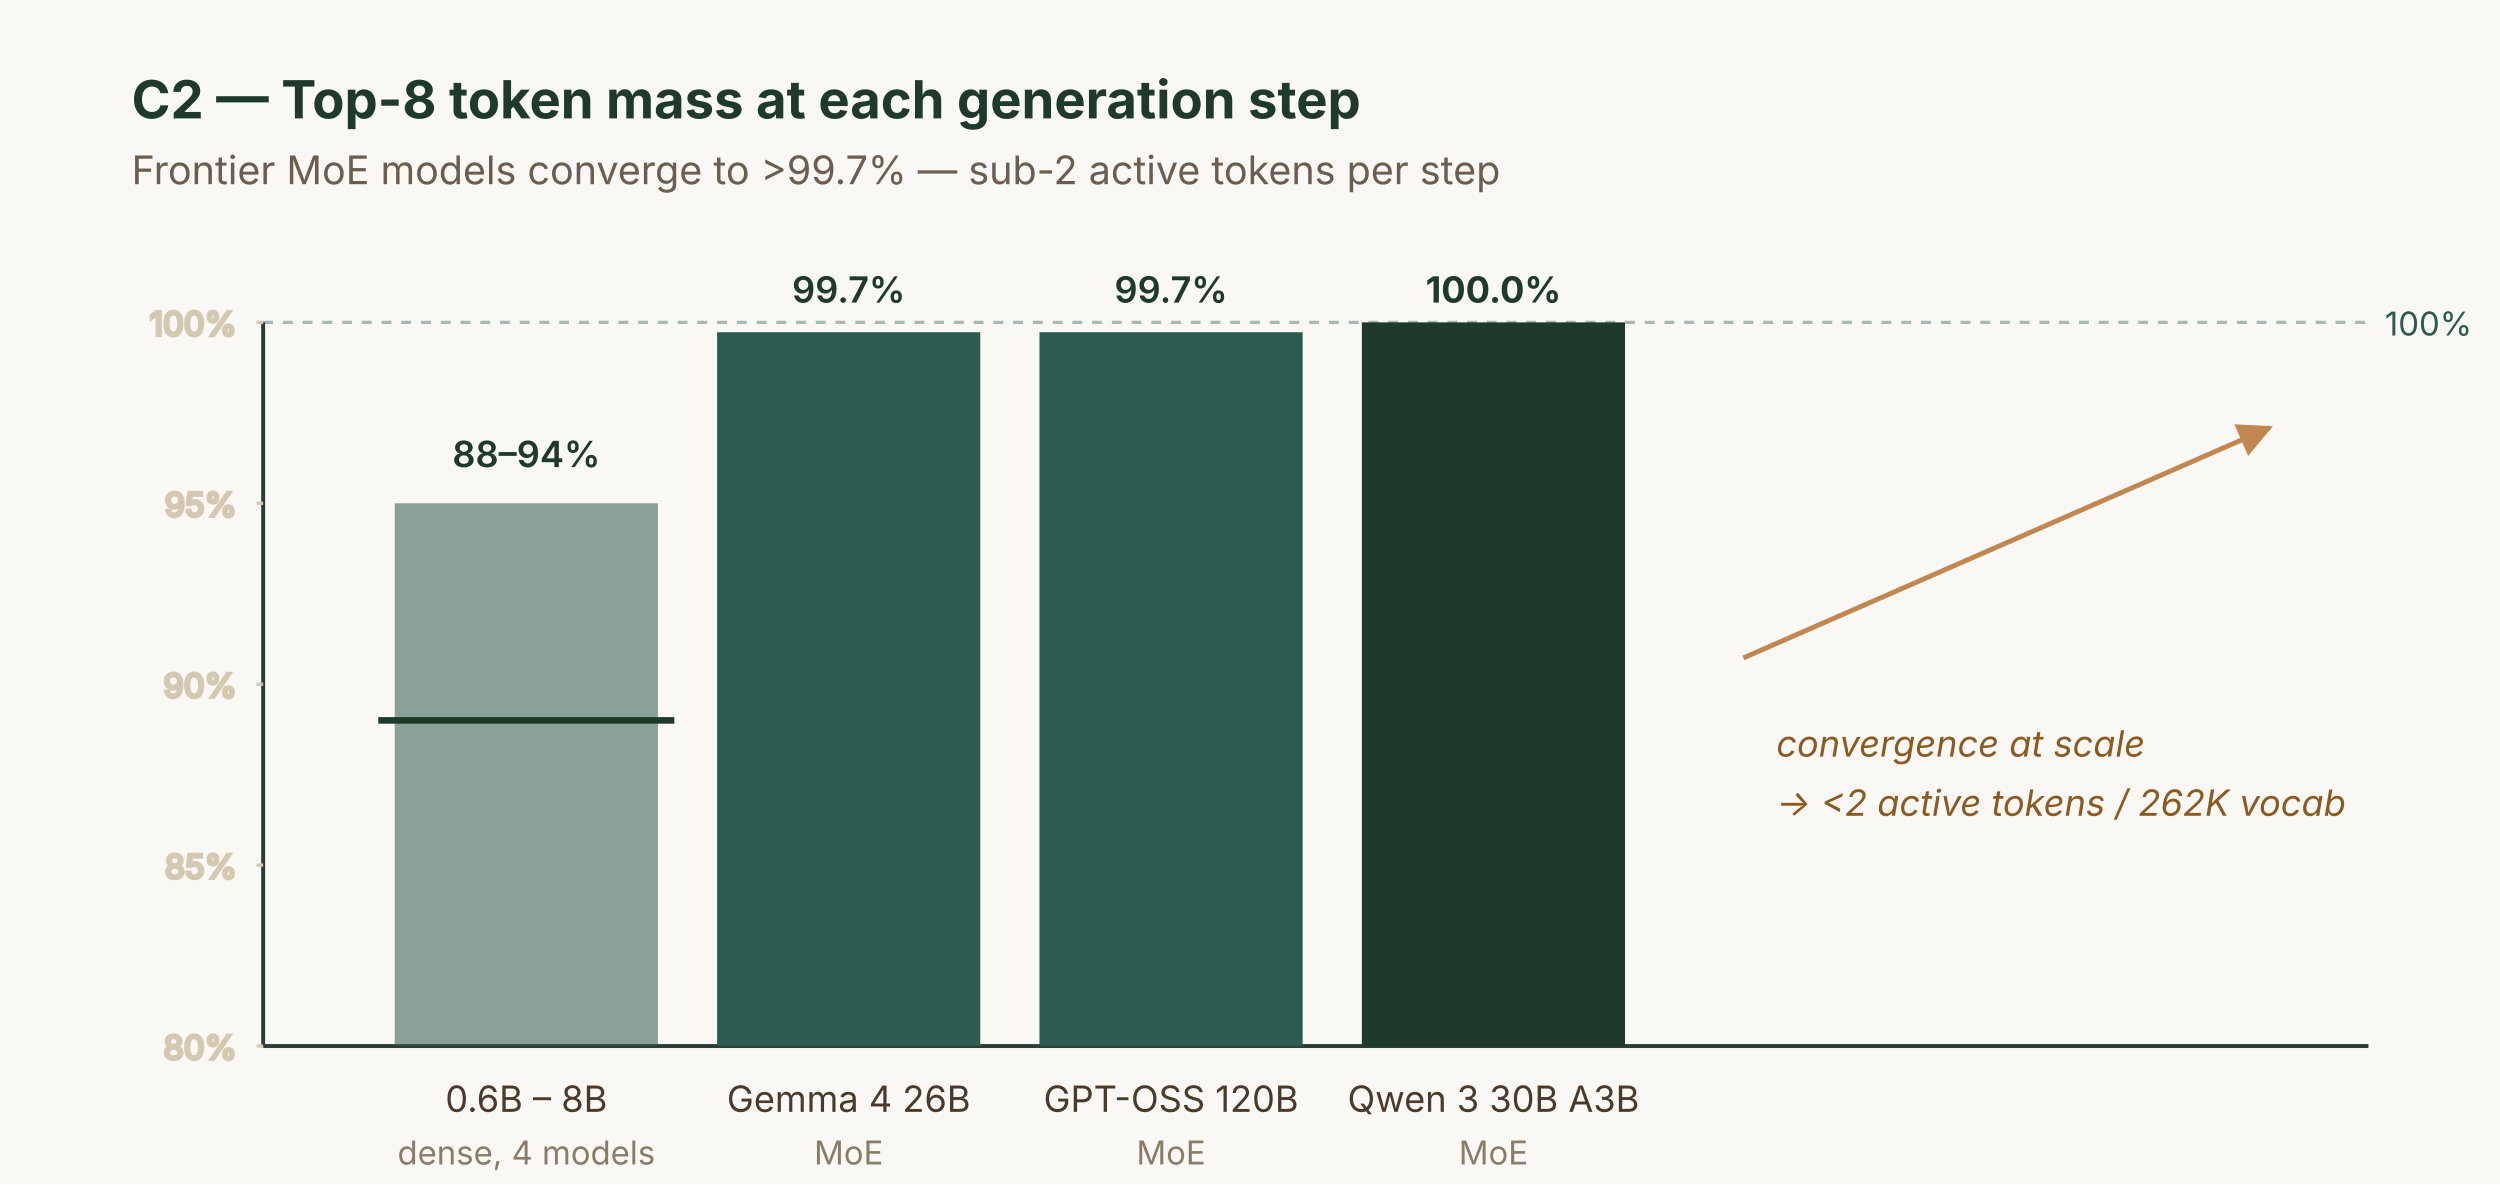
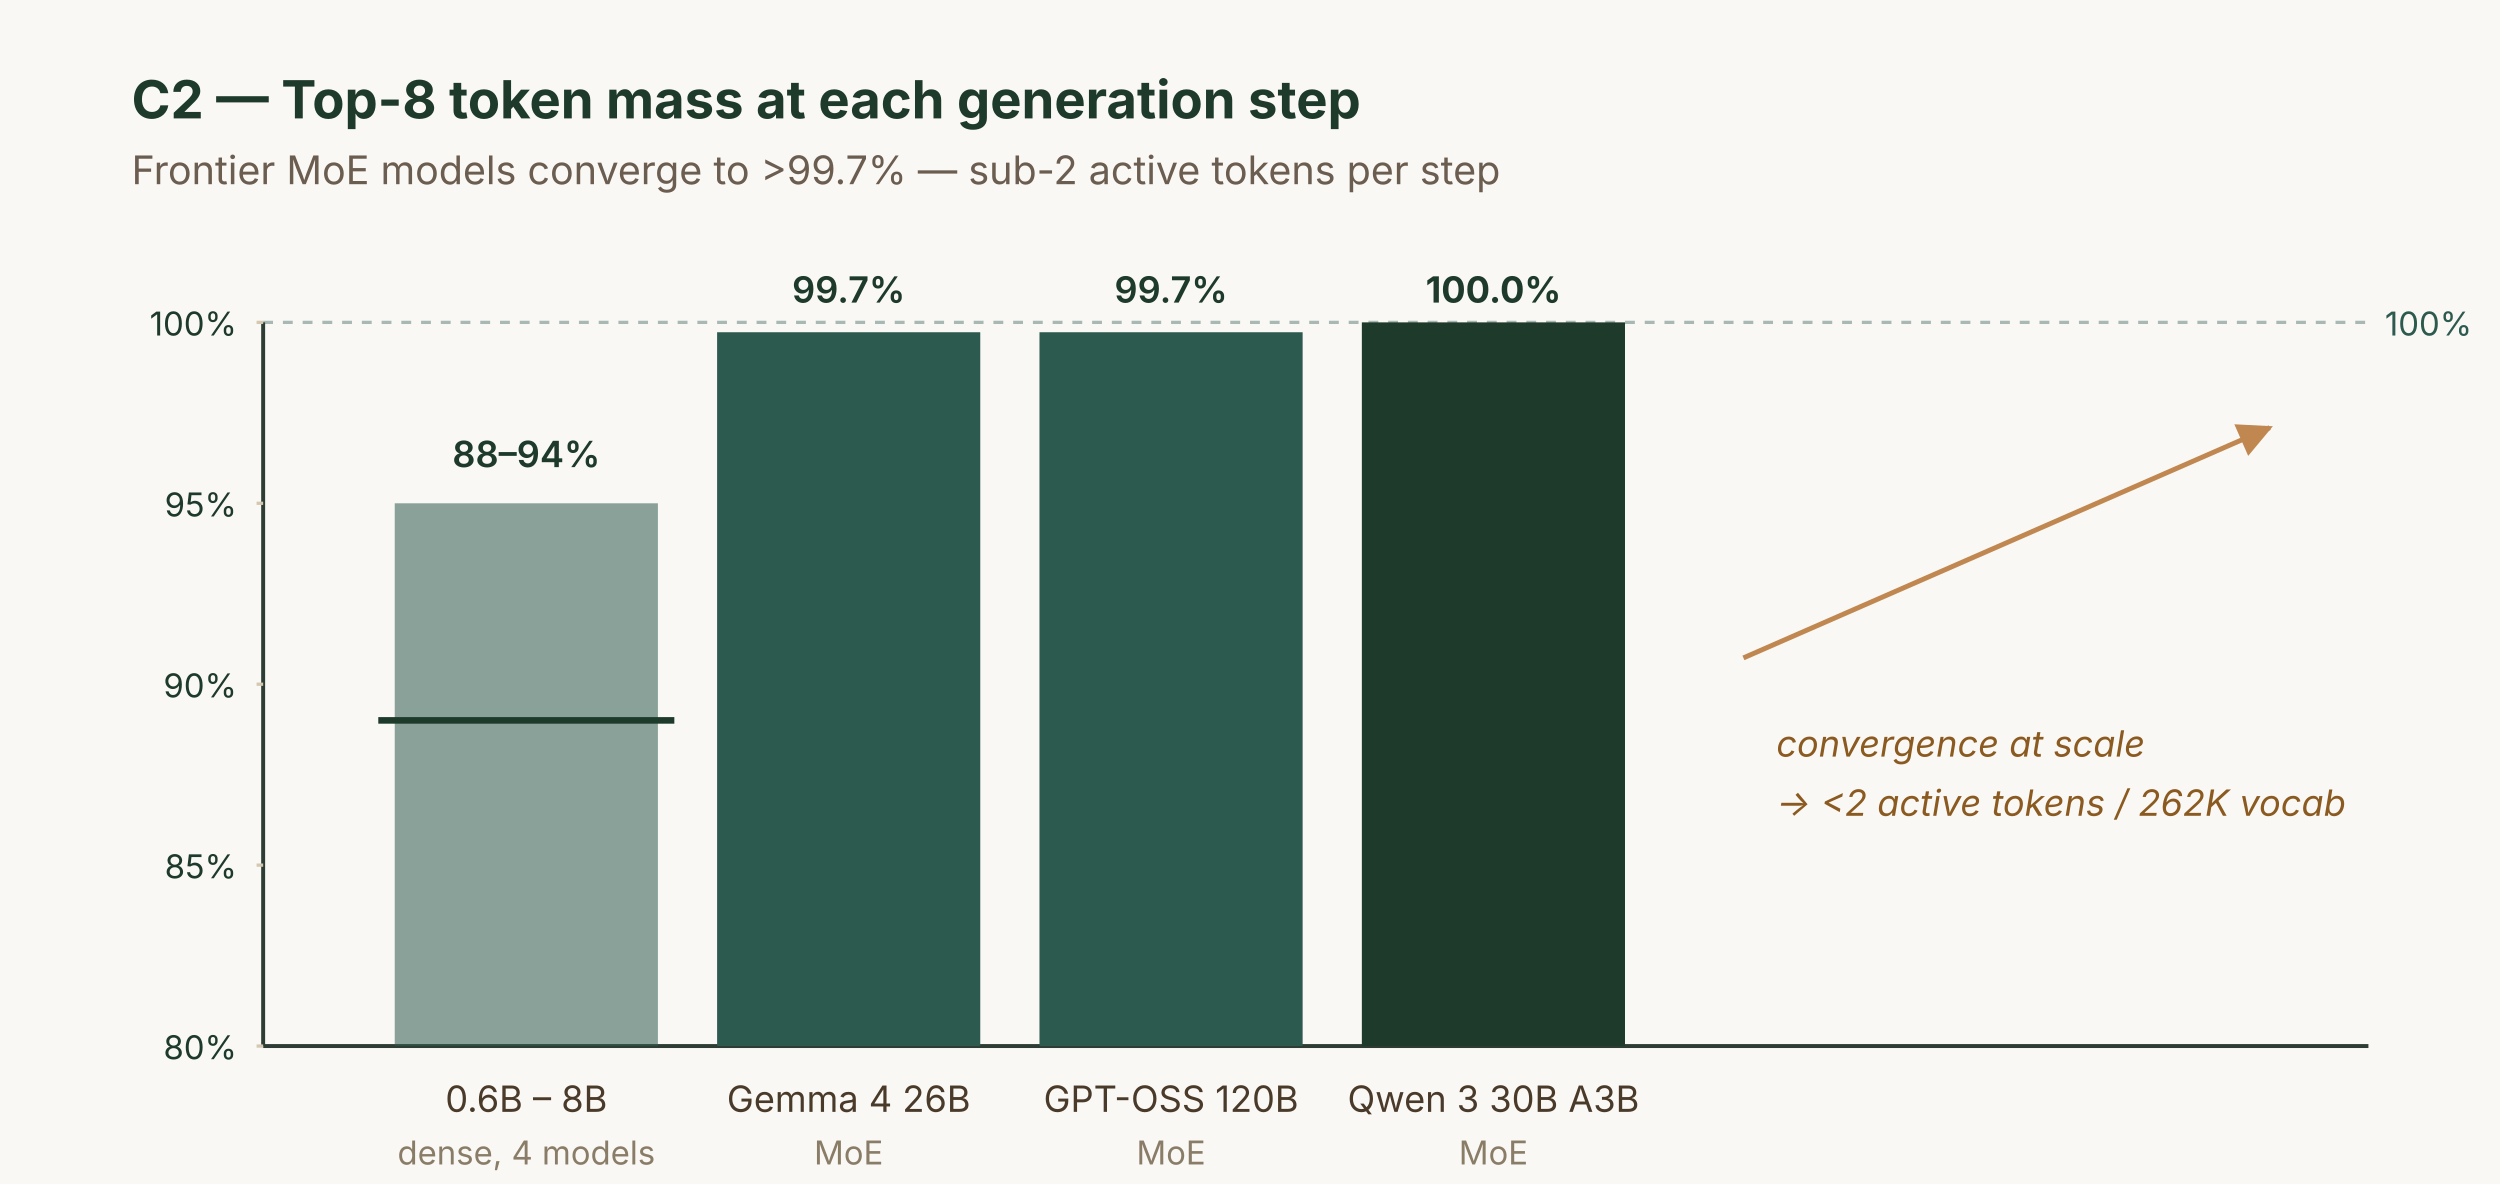
<svg xmlns="http://www.w3.org/2000/svg" viewBox="0 0 760 360" font-family="'DM Sans', -apple-system, sans-serif" role="img" aria-label="Top-8 output concentration rises from 88-94% at 0.6-8B scale to 99.7-100% at frontier MoE scale">
  <rect width="760" height="360" fill="#faf8f5" />
  <text x="40" y="36" font-size="16" font-weight="700" fill="#1e3a2b">C2 — Top-8 token mass at each generation step</text>
  <text x="40" y="56" font-size="12" fill="#6b5d4f">Frontier MoE models converge to &gt;99.7% — sub-2 active tokens per step</text>
  <line x1="80" y1="98" x2="720" y2="98" stroke="#2d5a4f" stroke-width="1" stroke-dasharray="3 3" opacity="0.4" />
  <text x="725" y="102" font-size="10" fill="#2d5a4f">100%</text>
-   <g stroke="#d4c8b0" font-size="10" fill="#8a7d68">
+   <g stroke="#d4c8b0" font-size="10" fill="#1e3a2b">
    <line x1="80" y1="98" x2="80" y2="318" stroke="#2d3c34" stroke-width="1.2" />
    <line x1="80" y1="318" x2="720" y2="318" stroke="#2d3c34" stroke-width="1.2" />
    <line x1="78" y1="318" x2="80" y2="318" />
-     <text x="72" y="322" text-anchor="end">80%</text>
+     <text stroke="none" x="72" y="322" text-anchor="end">80%</text>
    <line x1="78" y1="263" x2="80" y2="263" />
-     <text x="72" y="267" text-anchor="end">85%</text>
+     <text stroke="none" x="72" y="267" text-anchor="end">85%</text>
    <line x1="78" y1="208" x2="80" y2="208" />
-     <text x="72" y="212" text-anchor="end">90%</text>
+     <text stroke="none" x="72" y="212" text-anchor="end">90%</text>
    <line x1="78" y1="153" x2="80" y2="153" />
-     <text x="72" y="157" text-anchor="end">95%</text>
+     <text stroke="none" x="72" y="157" text-anchor="end">95%</text>
    <line x1="78" y1="98" x2="80" y2="98" />
-     <text x="72" y="102" text-anchor="end">100%</text>
+     <text stroke="none" x="72" y="102" text-anchor="end">100%</text>
  </g>
  <g font-size="11">
    <rect x="120" y="153" width="80" height="165" fill="#2d5a4f" opacity="0.55" />
    <line x1="115" y1="219" x2="205" y2="219" stroke="#1e3a2b" stroke-width="2" />
    <text x="160" y="142" text-anchor="middle" font-weight="600" fill="#1e3a2b">88–94%</text>
    <text x="160" y="338" text-anchor="middle" fill="#4a3a2a">0.6B – 8B</text>
    <text x="160" y="354" text-anchor="middle" font-size="10" fill="#8a7d68">dense, 4 models</text>
    <rect x="218" y="101" width="80" height="217" fill="#2d5a4f" />
    <text x="258" y="92" text-anchor="middle" font-weight="600" fill="#1e3a2b">99.7%</text>
    <text x="258" y="338" text-anchor="middle" fill="#4a3a2a">Gemma 4 26B</text>
    <text x="258" y="354" text-anchor="middle" font-size="10" fill="#8a7d68">MoE</text>
    <rect x="316" y="101" width="80" height="217" fill="#2d5a4f" />
    <text x="356" y="92" text-anchor="middle" font-weight="600" fill="#1e3a2b">99.7%</text>
    <text x="356" y="338" text-anchor="middle" fill="#4a3a2a">GPT-OSS 120B</text>
    <text x="356" y="354" text-anchor="middle" font-size="10" fill="#8a7d68">MoE</text>
    <rect x="414" y="98" width="80" height="220" fill="#1e3a2b" />
    <text x="454" y="92" text-anchor="middle" font-weight="700" fill="#1e3a2b">100.0%</text>
    <text x="454" y="338" text-anchor="middle" fill="#4a3a2a">Qwen 3 30B A3B</text>
    <text x="454" y="354" text-anchor="middle" font-size="10" fill="#8a7d68">MoE</text>
  </g>
  <g>
    <path d="M 530 200 L 690 130" stroke="#c08850" stroke-width="1.5" fill="none" marker-end="url(#arr)" />
    <defs>
      <marker id="arr" viewBox="0 0 10 10" refX="9" refY="5" markerWidth="7" markerHeight="7" orient="auto-start-reverse">
        <path d="M 0 0 L 10 5 L 0 10 z" fill="#c08850" />
      </marker>
    </defs>
    <text x="540" y="230" font-size="11" fill="#8a5a20" font-style="italic">convergence at scale</text>
    <text x="540" y="248" font-size="11" fill="#8a5a20" font-style="italic">→ &lt;2 active tokens / 262K vocab</text>
  </g>
</svg>
